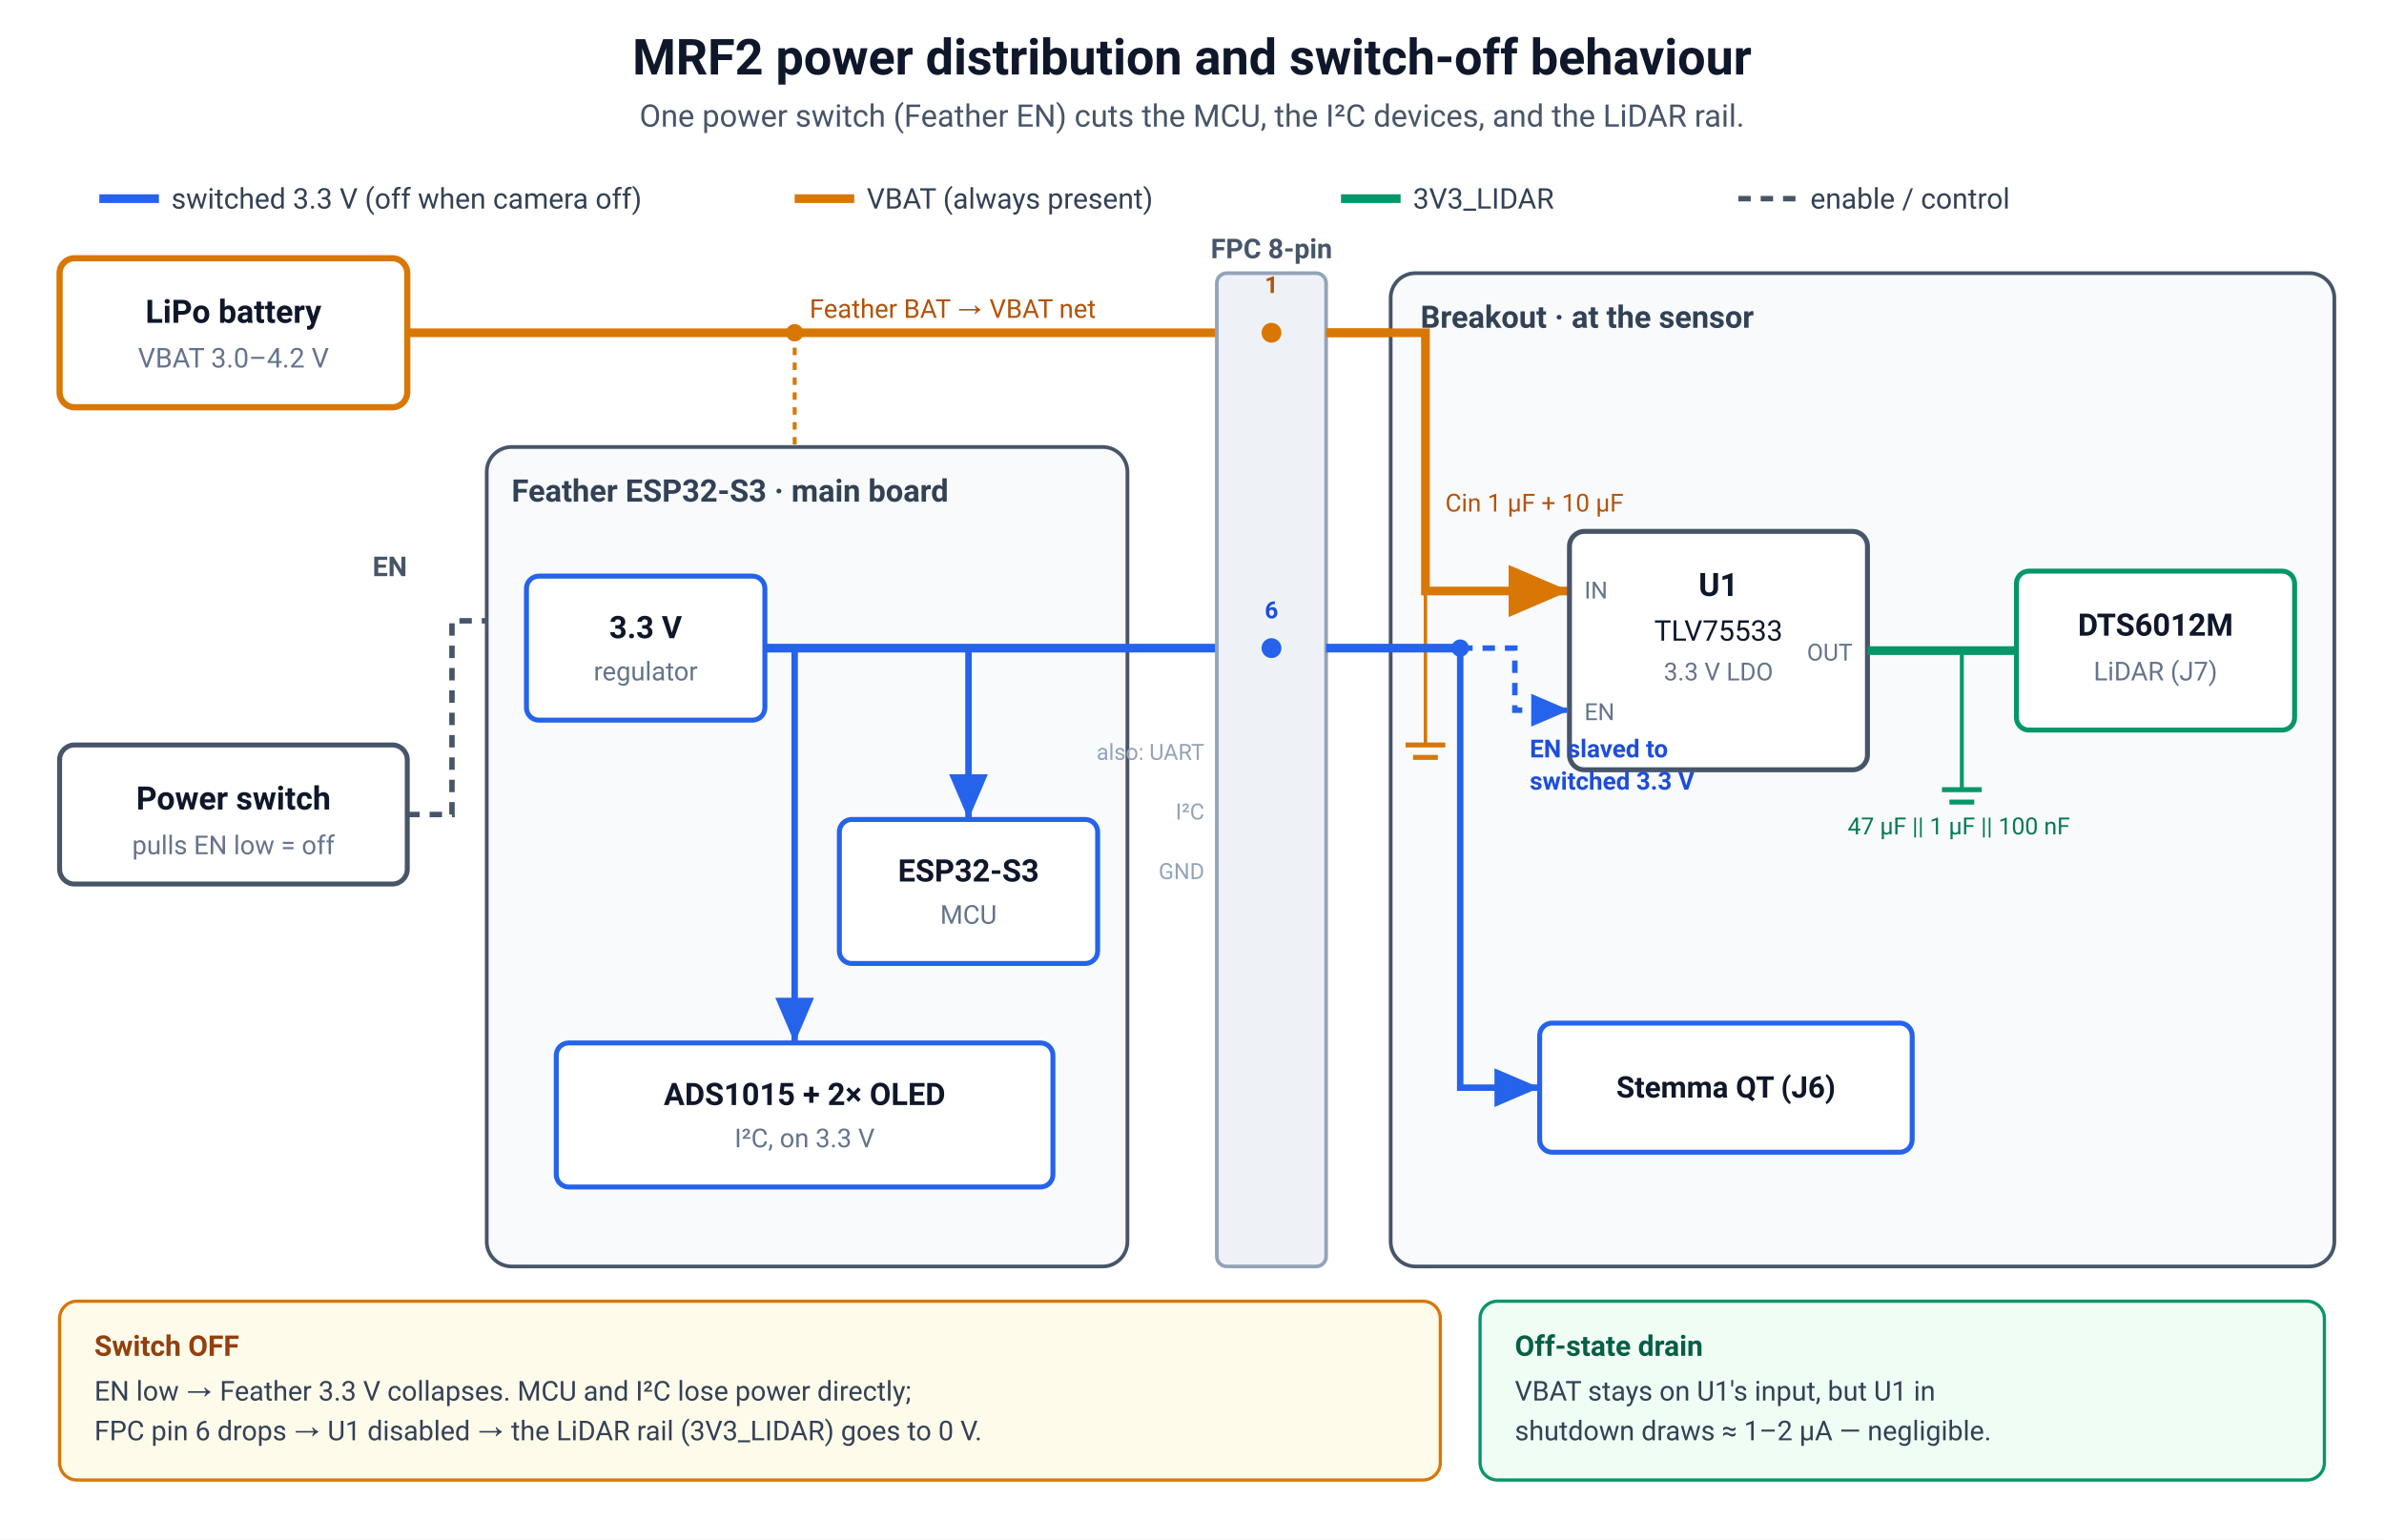
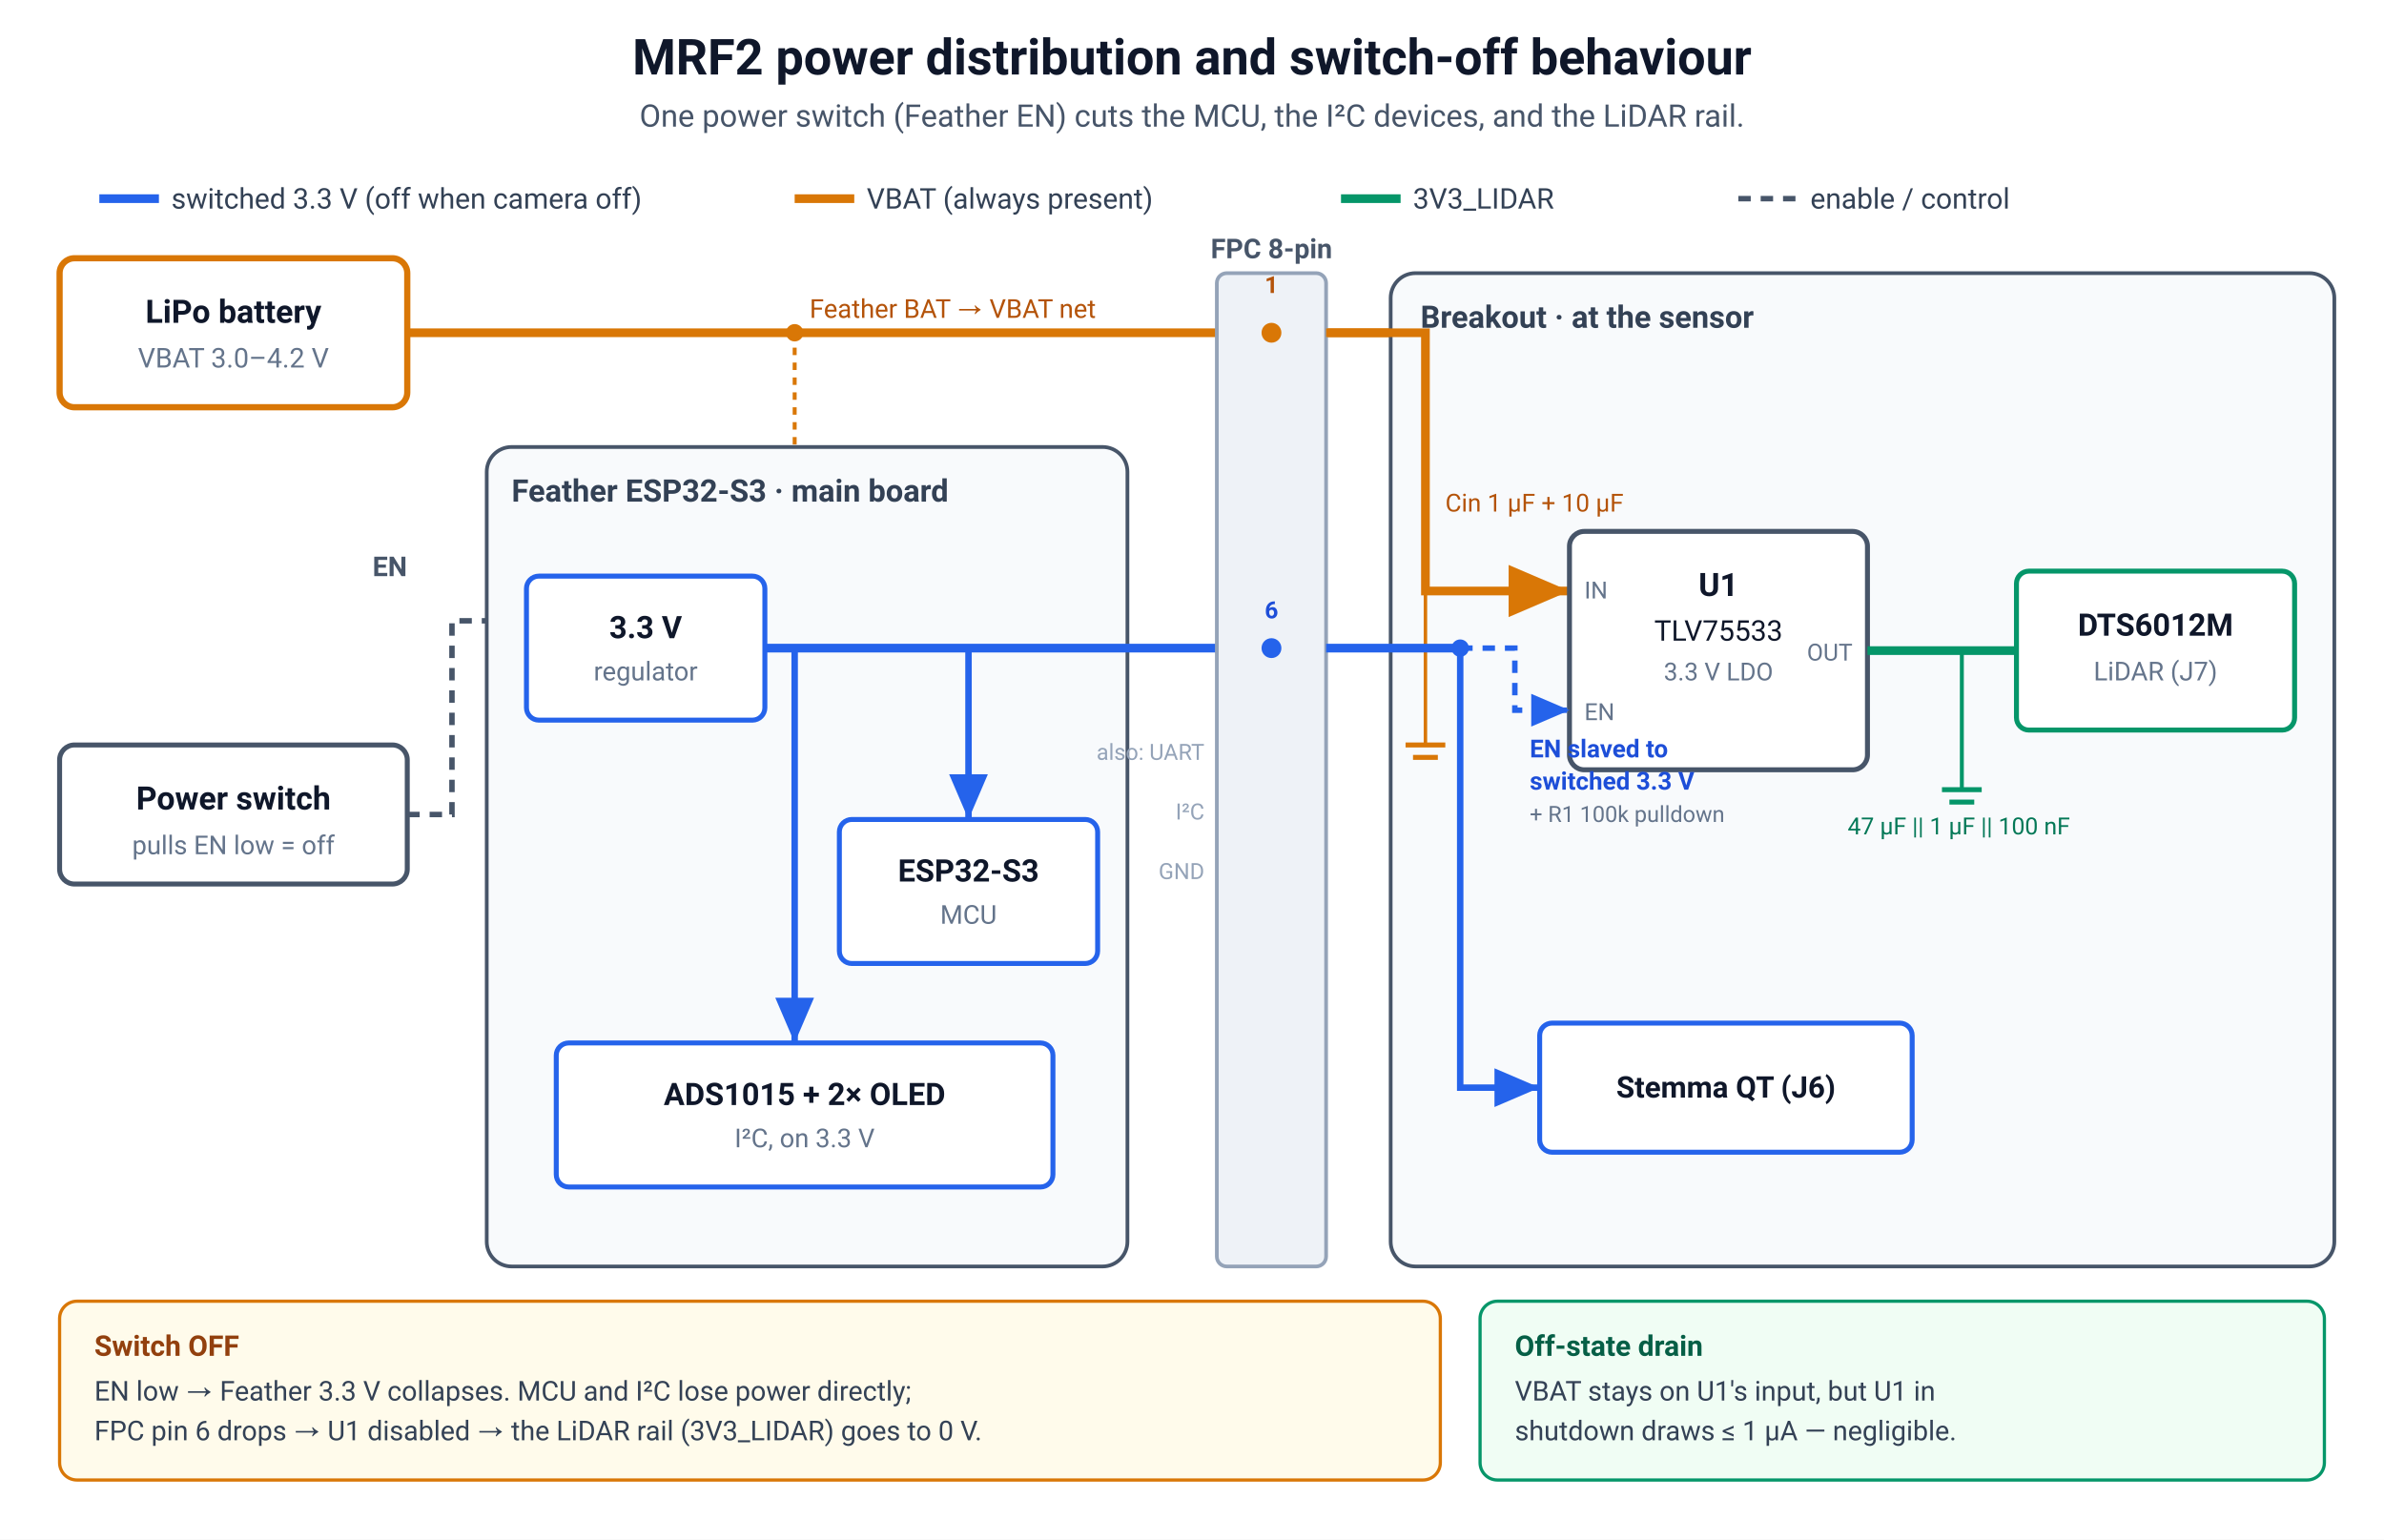
<svg xmlns="http://www.w3.org/2000/svg" viewBox="0 0 960 620" font-family="-apple-system, Segoe UI, Roboto, Helvetica, Arial, sans-serif">
  <defs>
    <marker id="aBlue" markerWidth="9" markerHeight="9" refX="7" refY="3" orient="auto">
      <path d="M0,0 L7,3 L0,6 Z" fill="#2563eb" />
    </marker>
    <marker id="aAmber" markerWidth="9" markerHeight="9" refX="7" refY="3" orient="auto">
      <path d="M0,0 L7,3 L0,6 Z" fill="#d97706" />
    </marker>
    <marker id="aGreen" markerWidth="9" markerHeight="9" refX="7" refY="3" orient="auto">
      <path d="M0,0 L7,3 L0,6 Z" fill="#059669" />
    </marker>
  </defs>
  <rect x="0" y="0" width="960" height="620" fill="#ffffff" />
  <text x="480" y="30" text-anchor="middle" font-size="20" font-weight="700" fill="#0f172a">MRF2 power distribution and switch-off behaviour</text>
  <text x="480" y="51" text-anchor="middle" font-size="12.5" fill="#475569">One power switch (Feather EN) cuts the MCU, the I²C devices, and the LiDAR rail.</text>
  <g font-size="11.5" fill="#334155">
    <line x1="40" y1="80" x2="64" y2="80" stroke="#2563eb" stroke-width="3.5" />
    <text x="69" y="84">switched 3.3 V (off when camera off)</text>
    <line x1="320" y1="80" x2="344" y2="80" stroke="#d97706" stroke-width="3.5" />
    <text x="349" y="84">VBAT (always present)</text>
    <line x1="540" y1="80" x2="564" y2="80" stroke="#059669" stroke-width="3.5" />
    <text x="569" y="84">3V3_LIDAR</text>
    <line x1="700" y1="80" x2="724" y2="80" stroke="#475569" stroke-width="2.2" stroke-dasharray="5 4" />
    <text x="729" y="84">enable / control</text>
  </g>
  <line x1="164" y1="134" x2="574" y2="134" stroke="#d97706" stroke-width="3.5" />
  <circle cx="320" cy="134" r="3.5" fill="#d97706" />
  <line x1="320" y1="134" x2="320" y2="180" stroke="#d97706" stroke-width="1.6" stroke-dasharray="3 3" />
  <text x="326" y="128" font-size="10.5" fill="#b45309">Feather BAT → VBAT net</text>
  <rect x="24" y="104" width="140" height="60" rx="6" fill="#fff" stroke="#d97706" stroke-width="2.5" />
  <text x="94" y="130" text-anchor="middle" font-size="13" font-weight="600" fill="#0f172a">LiPo battery</text>
  <text x="94" y="148" text-anchor="middle" font-size="11" fill="#64748b">VBAT 3.0–4.2 V</text>
  <rect x="24" y="300" width="140" height="56" rx="6" fill="#fff" stroke="#475569" stroke-width="2" />
  <text x="94" y="326" text-anchor="middle" font-size="13" font-weight="600" fill="#0f172a">Power switch</text>
  <text x="94" y="344" text-anchor="middle" font-size="10.5" fill="#64748b">pulls EN low = off</text>
  <polyline points="164,328 182,328 182,250 212,250" fill="none" stroke="#475569" stroke-width="2.2" stroke-dasharray="5 4" />
  <text x="150" y="232" font-size="11" font-weight="600" fill="#475569">EN</text>
  <rect x="196" y="180" width="258" height="330" rx="10" fill="#f8fafc" stroke="#475569" stroke-width="1.5" />
  <text x="206" y="202" font-size="12.5" font-weight="700" fill="#334155">Feather ESP32-S3 · main board</text>
  <rect x="212" y="232" width="96" height="58" rx="5" fill="#fff" stroke="#2563eb" stroke-width="2" />
  <text x="260" y="257" text-anchor="middle" font-size="12.5" font-weight="600" fill="#0f172a">3.3 V</text>
  <text x="260" y="274" text-anchor="middle" font-size="10.5" fill="#64748b">regulator</text>
  <rect x="338" y="330" width="104" height="58" rx="5" fill="#fff" stroke="#2563eb" stroke-width="2" />
  <text x="390" y="355" text-anchor="middle" font-size="12.5" font-weight="600" fill="#0f172a">ESP32-S3</text>
  <text x="390" y="372" text-anchor="middle" font-size="10.5" fill="#64748b">MCU</text>
  <rect x="224" y="420" width="200" height="58" rx="5" fill="#fff" stroke="#2563eb" stroke-width="2" />
  <text x="324" y="445" text-anchor="middle" font-size="12.5" font-weight="600" fill="#0f172a">ADS1015 + 2× OLED</text>
  <text x="324" y="462" text-anchor="middle" font-size="10.5" fill="#64748b">I²C, on 3.3 V</text>
  <line x1="308" y1="261" x2="490" y2="261" stroke="#2563eb" stroke-width="3.5" />
  <polyline points="390,261 390,330" fill="none" stroke="#2563eb" stroke-width="2.6" marker-end="url(#aBlue)" />
  <polyline points="320,261 320,420" fill="none" stroke="#2563eb" stroke-width="2.6" marker-end="url(#aBlue)" />
  <rect x="490" y="110" width="44" height="400" rx="4" fill="#eef2f7" stroke="#94a3b8" stroke-width="1.5" />
  <text x="512" y="104" text-anchor="middle" font-size="11" font-weight="600" fill="#475569">FPC 8-pin</text>
  <circle cx="512" cy="134" r="4" fill="#d97706" />
  <text x="512" y="118" text-anchor="middle" font-size="9.5" font-weight="600" fill="#b45309">1</text>
  <circle cx="512" cy="261" r="4" fill="#2563eb" />
  <text x="512" y="249" text-anchor="middle" font-size="9.5" font-weight="600" fill="#1d4ed8">6</text>
  <g font-size="9" fill="#94a3b8" text-anchor="end">
    <text x="485" y="306">also: UART</text>
    <text x="485" y="330">I²C</text>
    <text x="485" y="354">GND</text>
  </g>
  <rect x="560" y="110" width="380" height="400" rx="10" fill="#f8fafc" stroke="#475569" stroke-width="1.5" />
  <text x="572" y="132" font-size="12.5" font-weight="700" fill="#334155">Breakout · at the sensor</text>
  <polyline points="534,134 574,134 574,238 632,238" fill="none" stroke="#d97706" stroke-width="3.5" marker-end="url(#aAmber)" />
  <text x="582" y="206" font-size="10" fill="#b45309">Cin 1 µF + 10 µF</text>
  <line x1="566" y1="300" x2="582" y2="300" stroke="#d97706" stroke-width="2" />
  <line x1="569" y1="305" x2="579" y2="305" stroke="#d97706" stroke-width="2" />
  <line x1="574" y1="238" x2="574" y2="300" stroke="#d97706" stroke-width="1.4" />
  <rect x="632" y="214" width="120" height="96" rx="6" fill="#fff" stroke="#475569" stroke-width="2" />
  <text x="692" y="240" text-anchor="middle" font-size="13" font-weight="700" fill="#0f172a">U1</text>
  <text x="692" y="258" text-anchor="middle" font-size="11.5" fill="#0f172a">TLV75533</text>
  <text x="692" y="274" text-anchor="middle" font-size="10" fill="#64748b">3.3 V LDO</text>
  <text x="638" y="241" font-size="9.5" fill="#64748b">IN</text>
  <text x="638" y="290" font-size="9.5" fill="#64748b">EN</text>
  <text x="746" y="266" font-size="9.5" text-anchor="end" fill="#64748b">OUT</text>
  <line x1="534" y1="261" x2="588" y2="261" stroke="#2563eb" stroke-width="3.5" />
  <circle cx="588" cy="261" r="3.5" fill="#2563eb" />
  <polyline points="588,261 588,438 620,438" fill="none" stroke="#2563eb" stroke-width="2.6" marker-end="url(#aBlue)" />
  <polyline points="588,261 610,261 610,286 632,286" fill="none" stroke="#2563eb" stroke-width="2.2" stroke-dasharray="5 4" marker-end="url(#aBlue)" />
  <text x="616" y="305" font-size="10" font-weight="600" fill="#1d4ed8">EN slaved to</text>
  <text x="616" y="318" font-size="10" font-weight="600" fill="#1d4ed8">switched 3.3 V</text>
+   <text x="616" y="331" font-size="9" fill="#64748b">+ R1 100k pulldown</text>
  <rect x="620" y="412" width="150" height="52" rx="5" fill="#fff" stroke="#2563eb" stroke-width="2" />
  <text x="695" y="442" text-anchor="middle" font-size="12" font-weight="600" fill="#0f172a">Stemma QT (J6)</text>
  <line x1="752" y1="262" x2="812" y2="262" stroke="#059669" stroke-width="3.5" />
  <polyline points="790,262 790,318" fill="none" stroke="#059669" stroke-width="1.6" />
  <line x1="782" y1="318" x2="798" y2="318" stroke="#059669" stroke-width="2" />
  <line x1="785" y1="323" x2="795" y2="323" stroke="#059669" stroke-width="2" />
  <text x="744" y="336" font-size="9.5" fill="#047857">47 µF || 1 µF || 100 nF</text>
  <rect x="812" y="230" width="112" height="64" rx="5" fill="#fff" stroke="#059669" stroke-width="2" />
  <text x="868" y="256" text-anchor="middle" font-size="12.5" font-weight="600" fill="#0f172a">DTS6012M</text>
  <text x="868" y="274" text-anchor="middle" font-size="10.5" fill="#64748b">LiDAR (J7)</text>
  <rect x="24" y="524" width="556" height="72" rx="7" fill="#fffbeb" stroke="#d97706" stroke-width="1.3" />
  <text x="38" y="546" font-size="11.5" font-weight="700" fill="#92400e">Switch OFF</text>
  <text x="38" y="564" font-size="11" fill="#334155">EN low → Feather 3.3 V collapses. MCU and I²C lose power directly;</text>
  <text x="38" y="580" font-size="11" fill="#334155">FPC pin 6 drops → U1 disabled → the LiDAR rail (3V3_LIDAR) goes to 0 V.</text>
  <rect x="596" y="524" width="340" height="72" rx="7" fill="#f0fdf4" stroke="#059669" stroke-width="1.3" />
  <text x="610" y="546" font-size="11.5" font-weight="700" fill="#065f46">Off-state drain</text>
  <text x="610" y="564" font-size="11" fill="#334155">VBAT stays on U1's input, but U1 in</text>
-   <text x="610" y="580" font-size="11" fill="#334155">shutdown draws ≈ 1–2 µA — negligible.</text>
+   <text x="610" y="580" font-size="11" fill="#334155">shutdown draws ≤ 1 µA — negligible.</text>
</svg>
